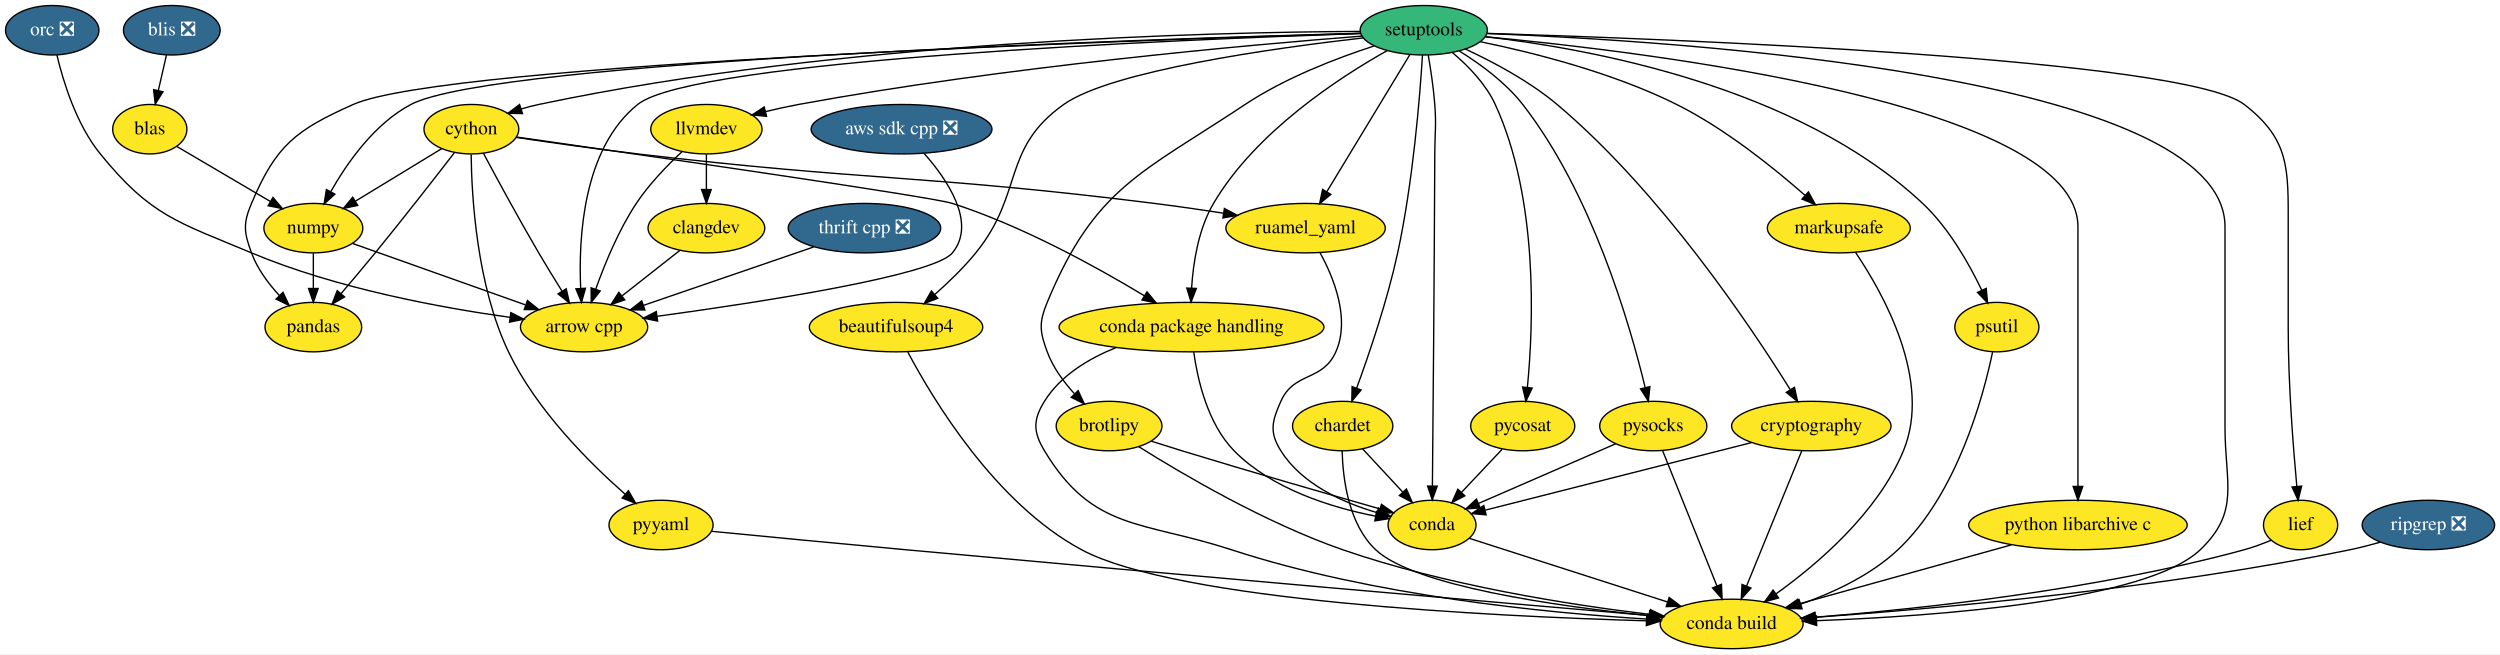
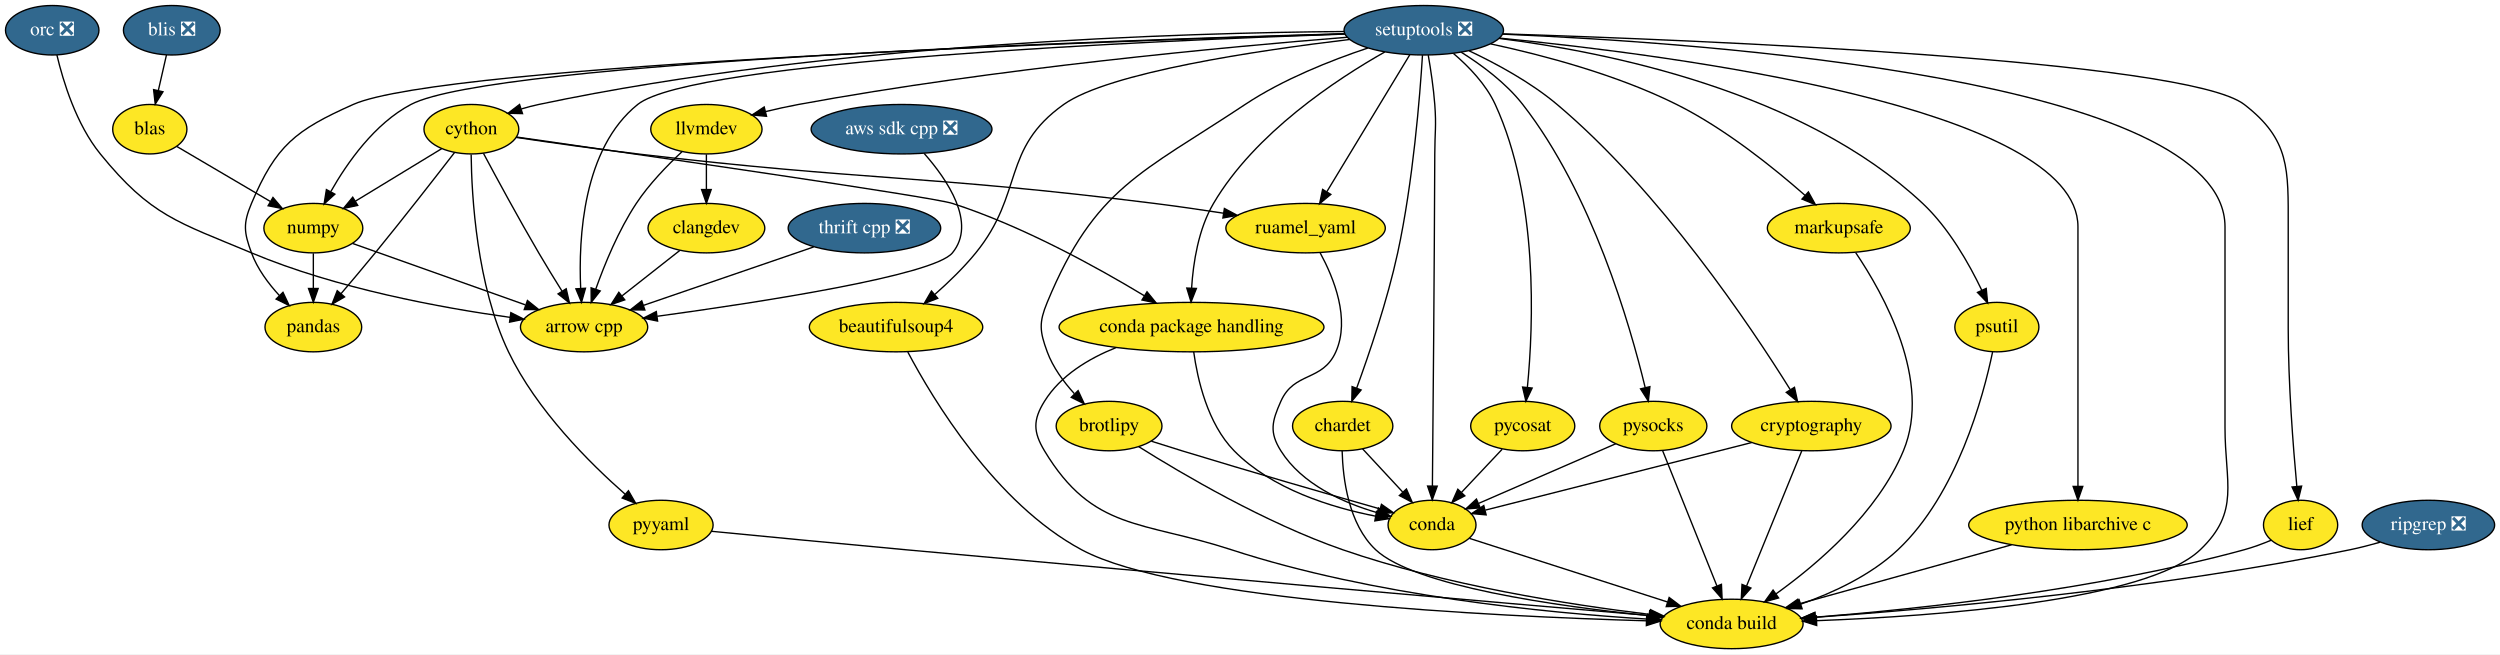
<svg xmlns="http://www.w3.org/2000/svg" xmlns:xlink="http://www.w3.org/1999/xlink" width="1819pt" height="476pt" viewBox="0.00 0.00 1819.10 476.00">
  <g id="graph0" class="graph" transform="scale(1 1) rotate(0) translate(4 472)">
    <polygon fill="white" stroke="transparent" points="-4,4 -4,-472 1815.1,-472 1815.1,4 -4,4" />
    <g id="node1" class="node">
      <g id="a_node1">
        <a xlink:href="https://github.com/conda-forge/arrow-cpp-feedstock" xlink:title="arrow cpp">
          <ellipse fill="#fde725" stroke="black" cx="421" cy="-234" rx="46.29" ry="18" />
          <text text-anchor="middle" x="421" y="-230.3" font-family="Times,serif" font-size="14.00">arrow cpp</text>
        </a>
      </g>
    </g>
    <g id="node2" class="node">
      <g id="a_node2">
        <a xlink:href="https://github.com/conda-forge/beautifulsoup4-feedstock" xlink:title="beautifulsoup4">
          <ellipse fill="#fde725" stroke="black" cx="648" cy="-234" rx="63.09" ry="18" />
          <text text-anchor="middle" x="648" y="-230.3" font-family="Times,serif" font-size="14.00">beautifulsoup4</text>
        </a>
      </g>
    </g>
    <g id="node3" class="node">
      <g id="a_node3">
        <a xlink:href="https://github.com/conda-forge/conda-build-feedstock" xlink:title="conda build">
          <ellipse fill="#fde725" stroke="black" cx="1256" cy="-18" rx="52" ry="18" />
          <text text-anchor="middle" x="1256" y="-14.3" font-family="Times,serif" font-size="14.00">conda build</text>
        </a>
      </g>
    </g>
    <g id="edge1" class="edge">
      <path fill="none" stroke="black" d="M656.53,-215.92C674.56,-181.83 720.16,-105.71 783,-72 852.64,-34.65 1082.28,-23.52 1193.94,-20.29" />
      <polygon fill="black" stroke="black" points="1194.15,-23.78 1204.05,-20.01 1193.95,-16.79 1194.15,-23.78" />
    </g>
    <g id="node4" class="node">
      <g id="a_node4">
        <a xlink:href="https://github.com/conda-forge/brotlipy-feedstock" xlink:title="brotlipy">
          <ellipse fill="#fde725" stroke="black" cx="803" cy="-162" rx="38.5" ry="18" />
          <text text-anchor="middle" x="803" y="-158.3" font-family="Times,serif" font-size="14.00">brotlipy</text>
        </a>
      </g>
    </g>
    <g id="edge2" class="edge">
      <path fill="none" stroke="black" d="M824.6,-146.99C855.99,-127.26 916.66,-91.53 973,-72 1047.74,-46.09 1138.22,-31.96 1196.42,-24.95" />
      <polygon fill="black" stroke="black" points="1197.02,-28.4 1206.54,-23.76 1196.2,-21.45 1197.02,-28.4" />
    </g>
    <g id="node5" class="node">
      <g id="a_node5">
        <a xlink:href="https://github.com/conda-forge/conda-feedstock" xlink:title="conda">
          <ellipse fill="#fde725" stroke="black" cx="1038" cy="-90" rx="32" ry="18" />
          <text text-anchor="middle" x="1038" y="-86.3" font-family="Times,serif" font-size="14.00">conda</text>
        </a>
      </g>
    </g>
    <g id="edge3" class="edge">
      <path fill="none" stroke="black" d="M833.78,-150.97C841.06,-148.64 848.79,-146.2 856,-144 905.62,-128.82 963.16,-112.23 1000.04,-101.73" />
      <polygon fill="black" stroke="black" points="1001.21,-105.04 1009.87,-98.94 999.29,-98.3 1001.21,-105.04" />
    </g>
    <g id="edge4" class="edge">
      <path fill="none" stroke="black" d="M1065.17,-80.28C1101.25,-68.69 1165.51,-48.06 1209.41,-33.96" />
      <polygon fill="black" stroke="black" points="1210.55,-37.27 1219,-30.88 1208.41,-30.61 1210.55,-37.27" />
    </g>
    <g id="node6" class="node">
      <g id="a_node6">
        <a xlink:href="https://github.com/conda-forge/chardet-feedstock" xlink:title="chardet">
          <ellipse fill="#fde725" stroke="black" cx="973" cy="-162" rx="36.5" ry="18" />
          <text text-anchor="middle" x="973" y="-158.3" font-family="Times,serif" font-size="14.00">chardet</text>
        </a>
      </g>
    </g>
    <g id="edge5" class="edge">
      <path fill="none" stroke="black" d="M972.6,-143.93C973.1,-123.77 977.18,-90.64 997,-72 1025.19,-45.5 1128.58,-30.92 1195.9,-24.05" />
      <polygon fill="black" stroke="black" points="1196.36,-27.52 1205.97,-23.05 1195.67,-20.55 1196.36,-27.52" />
    </g>
    <g id="edge6" class="edge">
      <path fill="none" stroke="black" d="M987.43,-145.46C996.01,-136.22 1007.06,-124.32 1016.64,-114" />
      <polygon fill="black" stroke="black" points="1019.37,-116.2 1023.61,-106.49 1014.25,-111.44 1019.37,-116.2" />
    </g>
    <g id="node7" class="node">
      <g id="a_node7">
        <a xlink:href="https://github.com/conda-forge/cython-feedstock" xlink:title="cython">
          <ellipse fill="#fde725" stroke="black" cx="339" cy="-378" rx="34.5" ry="18" />
          <text text-anchor="middle" x="339" y="-374.3" font-family="Times,serif" font-size="14.00">cython</text>
        </a>
      </g>
    </g>
    <g id="edge7" class="edge">
      <path fill="none" stroke="black" d="M347.77,-360.45C357.38,-342.46 373.37,-312.96 388,-288 393.37,-278.84 399.46,-268.93 404.94,-260.18" />
      <polygon fill="black" stroke="black" points="407.99,-261.9 410.36,-251.57 402.07,-258.16 407.99,-261.9" />
    </g>
    <g id="node8" class="node">
      <g id="a_node8">
        <a xlink:href="https://github.com/conda-forge/numpy-feedstock" xlink:title="numpy">
          <ellipse fill="#fde725" stroke="black" cx="224" cy="-306" rx="36" ry="18" />
          <text text-anchor="middle" x="224" y="-302.3" font-family="Times,serif" font-size="14.00">numpy</text>
        </a>
      </g>
    </g>
    <g id="edge8" class="edge">
      <path fill="none" stroke="black" d="M317.37,-363.83C299.65,-353.05 274.37,-337.66 254.58,-325.62" />
      <polygon fill="black" stroke="black" points="256.29,-322.56 245.92,-320.35 252.65,-328.53 256.29,-322.56" />
    </g>
    <g id="node9" class="node">
      <g id="a_node9">
        <a xlink:href="https://github.com/conda-forge/pandas-feedstock" xlink:title="pandas">
          <ellipse fill="#fde725" stroke="black" cx="224" cy="-234" rx="35.19" ry="18" />
          <text text-anchor="middle" x="224" y="-230.3" font-family="Times,serif" font-size="14.00">pandas</text>
        </a>
      </g>
    </g>
    <g id="edge9" class="edge">
      <path fill="none" stroke="black" d="M326.79,-361.1C312.95,-343.19 289.65,-313.27 269,-288 260.97,-278.17 251.94,-267.47 244.09,-258.27" />
      <polygon fill="black" stroke="black" points="246.71,-255.96 237.55,-250.64 241.39,-260.51 246.71,-255.96" />
    </g>
    <g id="node10" class="node">
      <g id="a_node10">
        <a xlink:href="https://github.com/conda-forge/pyyaml-feedstock" xlink:title="pyyaml">
          <ellipse fill="#fde725" stroke="black" cx="477" cy="-90" rx="37.89" ry="18" />
          <text text-anchor="middle" x="477" y="-86.3" font-family="Times,serif" font-size="14.00">pyyaml</text>
        </a>
      </g>
    </g>
    <g id="edge10" class="edge">
      <path fill="none" stroke="black" d="M338.83,-359.62C339.18,-329.05 342.89,-264.32 366,-216 386.2,-173.77 425.02,-135.12 450.97,-112.32" />
      <polygon fill="black" stroke="black" points="453.28,-114.94 458.57,-105.76 448.71,-109.64 453.28,-114.94" />
    </g>
    <g id="node11" class="node">
      <g id="a_node11">
        <a xlink:href="https://github.com/conda-forge/ruamel_yaml-feedstock" xlink:title="ruamel_yaml">
          <ellipse fill="#fde725" stroke="black" cx="946" cy="-306" rx="58" ry="18" />
          <text text-anchor="middle" x="946" y="-302.3" font-family="Times,serif" font-size="14.00">ruamel_yaml</text>
        </a>
      </g>
    </g>
    <g id="edge11" class="edge">
      <path fill="none" stroke="black" d="M371.56,-372.03C395.89,-368.41 429.98,-363.54 460,-360 626.72,-340.32 669.42,-344.83 836,-324 852.36,-321.95 870.02,-319.39 886.31,-316.87" />
      <polygon fill="black" stroke="black" points="886.92,-320.32 896.26,-315.31 885.83,-313.4 886.92,-320.32" />
    </g>
    <g id="node12" class="node">
      <g id="a_node12">
        <a xlink:href="https://github.com/conda-forge/conda-package-handling-feedstock" xlink:title="conda package handling">
          <ellipse fill="#fde725" stroke="black" cx="863" cy="-234" rx="96.38" ry="18" />
          <text text-anchor="middle" x="863" y="-230.3" font-family="Times,serif" font-size="14.00">conda package handling</text>
        </a>
      </g>
    </g>
    <g id="edge12" class="edge">
      <path fill="none" stroke="black" d="M371.81,-372.32C455.96,-360.29 673.92,-328.86 689,-324 740.14,-307.53 794.59,-277.38 828.69,-256.78" />
      <polygon fill="black" stroke="black" points="830.62,-259.7 837.32,-251.5 826.96,-253.73 830.62,-259.7" />
    </g>
    <g id="edge13" class="edge">
      <path fill="none" stroke="black" d="M252.65,-294.82C285.66,-283.09 340.24,-263.7 378.27,-250.18" />
      <polygon fill="black" stroke="black" points="379.79,-253.36 388.04,-246.71 377.45,-246.76 379.79,-253.36" />
    </g>
    <g id="edge14" class="edge">
      <path fill="none" stroke="black" d="M224,-287.7C224,-279.98 224,-270.71 224,-262.11" />
      <polygon fill="black" stroke="black" points="227.5,-262.1 224,-252.1 220.5,-262.1 227.5,-262.1" />
    </g>
    <g id="edge15" class="edge">
      <path fill="none" stroke="black" d="M513.47,-85.44C549.44,-81.94 606,-76.5 655,-72 853.05,-53.81 1087.93,-33.45 1196.06,-24.14" />
      <polygon fill="black" stroke="black" points="1196.46,-27.62 1206.12,-23.28 1195.86,-20.65 1196.46,-27.62" />
    </g>
    <g id="edge16" class="edge">
      <path fill="none" stroke="black" d="M956.6,-288.02C966.6,-269.66 978.62,-239.85 968,-216 958.27,-194.15 937.73,-201.85 928,-180 921.49,-165.38 919.49,-157.55 928,-144 943.26,-119.7 973.14,-106.28 997.9,-99.03" />
      <polygon fill="black" stroke="black" points="999.05,-102.35 1007.8,-96.37 997.23,-95.59 999.05,-102.35" />
    </g>
    <g id="edge17" class="edge">
      <path fill="none" stroke="black" d="M808.06,-219.08C788.12,-211.08 767.64,-198.76 756,-180 747.56,-166.41 747.75,-157.71 756,-144 791.28,-85.41 826.99,-93.24 892,-72 994.91,-38.38 1121.15,-26.05 1194.69,-21.55" />
      <polygon fill="black" stroke="black" points="1194.93,-25.04 1204.71,-20.97 1194.52,-18.05 1194.93,-25.04" />
    </g>
    <g id="edge18" class="edge">
      <path fill="none" stroke="black" d="M864.59,-215.98C867.32,-196.19 874.62,-163.72 894,-144 921.46,-116.05 964.9,-102.72 996.89,-96.44" />
      <polygon fill="black" stroke="black" points="997.63,-99.87 1006.84,-94.64 996.38,-92.98 997.63,-99.87" />
    </g>
    <g id="node13" class="node">
      <g id="a_node13">
        <a xlink:href="https://github.com/conda-forge/markupsafe-feedstock" xlink:title="markupsafe">
          <ellipse fill="#fde725" stroke="black" cx="1334" cy="-306" rx="52" ry="18" />
          <text text-anchor="middle" x="1334" y="-302.3" font-family="Times,serif" font-size="14.00">markupsafe</text>
        </a>
      </g>
    </g>
    <g id="edge19" class="edge">
      <path fill="none" stroke="black" d="M1346.3,-288.14C1366.41,-258.37 1402.06,-194.84 1381,-144 1362.32,-98.9 1318.6,-61.59 1288.17,-39.8" />
      <polygon fill="black" stroke="black" points="1290.17,-36.93 1279.97,-34.07 1286.16,-42.67 1290.17,-36.93" />
    </g>
    <g id="node14" class="node">
      <g id="a_node14">
        <a xlink:href="https://github.com/conda-forge/psutil-feedstock" xlink:title="psutil">
          <ellipse fill="#fde725" stroke="black" cx="1449" cy="-234" rx="30.59" ry="18" />
          <text text-anchor="middle" x="1449" y="-230.3" font-family="Times,serif" font-size="14.00">psutil</text>
        </a>
      </g>
    </g>
    <g id="edge20" class="edge">
      <path fill="none" stroke="black" d="M1445.89,-215.9C1439.12,-183.43 1420.06,-112.47 1377,-72 1357.25,-53.43 1329.93,-40.71 1306.26,-32.4" />
      <polygon fill="black" stroke="black" points="1307.3,-29.05 1296.71,-29.21 1305.08,-35.69 1307.3,-29.05" />
    </g>
    <g id="node15" class="node">
      <g id="a_node15">
        <a xlink:href="https://github.com/conda-forge/pycosat-feedstock" xlink:title="pycosat">
          <ellipse fill="#fde725" stroke="black" cx="1104" cy="-162" rx="37.89" ry="18" />
          <text text-anchor="middle" x="1104" y="-158.3" font-family="Times,serif" font-size="14.00">pycosat</text>
        </a>
      </g>
    </g>
    <g id="edge21" class="edge">
      <path fill="none" stroke="black" d="M1089.02,-145.12C1080.3,-135.86 1069.14,-124.03 1059.49,-113.79" />
      <polygon fill="black" stroke="black" points="1061.87,-111.22 1052.46,-106.34 1056.78,-116.02 1061.87,-111.22" />
    </g>
    <g id="node16" class="node">
      <g id="a_node16">
        <a xlink:href="https://github.com/conda-forge/pysocks-feedstock" xlink:title="pysocks">
          <ellipse fill="#fde725" stroke="black" cx="1199" cy="-162" rx="39" ry="18" />
          <text text-anchor="middle" x="1199" y="-158.3" font-family="Times,serif" font-size="14.00">pysocks</text>
        </a>
      </g>
    </g>
    <g id="edge22" class="edge">
      <path fill="none" stroke="black" d="M1205.76,-144.15C1215.52,-119.84 1233.66,-74.66 1245.26,-45.75" />
      <polygon fill="black" stroke="black" points="1248.59,-46.85 1249.07,-36.27 1242.1,-44.24 1248.59,-46.85" />
    </g>
    <g id="edge23" class="edge">
      <path fill="none" stroke="black" d="M1171.69,-149.13C1144.2,-137.18 1101.74,-118.71 1072.07,-105.81" />
      <polygon fill="black" stroke="black" points="1073.1,-102.45 1062.54,-101.67 1070.31,-108.87 1073.1,-102.45" />
    </g>
    <g id="node17" class="node">
      <g id="a_node17">
        <a xlink:href="https://github.com/conda-forge/python-libarchive-c-feedstock" xlink:title="python libarchive c">
          <ellipse fill="#fde725" stroke="black" cx="1508" cy="-90" rx="79.5" ry="18" />
          <text text-anchor="middle" x="1508" y="-86.3" font-family="Times,serif" font-size="14.00">python libarchive c</text>
        </a>
      </g>
    </g>
    <g id="edge24" class="edge">
      <path fill="none" stroke="black" d="M1459.71,-75.59C1415.33,-63.26 1349.86,-45.07 1305.19,-32.67" />
      <polygon fill="black" stroke="black" points="1306.01,-29.26 1295.44,-29.95 1304.14,-36 1306.01,-29.26" />
    </g>
    <g id="node18" class="node">
      <g id="a_node18">
-         <a xlink:href="https://github.com/conda-forge/setuptools-feedstock" xlink:title="setuptools">
-           <ellipse fill="#35b779" stroke="black" cx="1032" cy="-450" rx="46.29" ry="18" />
-           <text text-anchor="middle" x="1032" y="-446.3" font-family="Times,serif" font-size="14.00">setuptools</text>
+         <a xlink:href="https://github.com/conda-forge/setuptools-feedstock/pull/175" xlink:title="setuptools ❎">
+           <ellipse fill="#31688e" stroke="black" cx="1032" cy="-450" rx="58" ry="18" />
+           <text text-anchor="middle" x="1032" y="-446.3" font-family="Times,serif" font-size="14.00" fill="white">setuptools ❎</text>
        </a>
      </g>
    </g>
    <g id="edge25" class="edge">
-       <path fill="none" stroke="black" d="M985.81,-447.61C857.01,-443.35 500.67,-428.68 460,-396 420.21,-364.02 416.85,-299 418.53,-262.12" />
+       <path fill="none" stroke="black" d="M974.69,-447.24C837.67,-442.53 499.55,-427.79 460,-396 420.21,-364.02 416.85,-299 418.53,-262.12" />
      <polygon fill="black" stroke="black" points="422.02,-262.28 419.14,-252.08 415.04,-261.85 422.02,-262.28" />
    </g>
    <g id="edge26" class="edge">
-       <path fill="none" stroke="black" d="M987.88,-444.44C922.65,-436.97 804.47,-420.49 770,-396 724.52,-363.68 741.2,-331.29 706,-288 697.24,-277.23 686.28,-266.64 676.25,-257.8" />
+       <path fill="none" stroke="black" d="M978.13,-443.3C911.5,-435.37 802.82,-419.32 770,-396 724.52,-363.68 741.2,-331.29 706,-288 697.24,-277.23 686.28,-266.64 676.25,-257.8" />
      <polygon fill="black" stroke="black" points="678.33,-254.97 668.46,-251.11 673.77,-260.28 678.33,-254.97" />
    </g>
    <g id="edge27" class="edge">
-       <path fill="none" stroke="black" d="M1078.23,-447.62C1216.13,-442.28 1615,-417.29 1615,-307 1615,-307 1615,-307 1615,-161 1615,-120.64 1626.18,-99.88 1597,-72 1557.99,-34.72 1405.07,-23.66 1317.84,-20.38" />
+       <path fill="none" stroke="black" d="M1089.5,-447.17C1236.58,-440.93 1615,-414.43 1615,-307 1615,-307 1615,-307 1615,-161 1615,-120.64 1626.18,-99.88 1597,-72 1557.99,-34.72 1405.07,-23.66 1317.84,-20.38" />
      <polygon fill="black" stroke="black" points="1317.91,-16.88 1307.8,-20.03 1317.67,-23.88 1317.91,-16.88" />
    </g>
    <g id="edge28" class="edge">
-       <path fill="none" stroke="black" d="M995.91,-438.59C968.71,-429.76 931.24,-415.42 902,-396 826.6,-345.93 792.64,-335.62 758,-252 751.88,-237.22 752.48,-231.02 758,-216 762.14,-204.72 769.87,-194.2 777.76,-185.56" />
+       <path fill="none" stroke="black" d="M991.29,-437.07C964.58,-428.15 929.61,-414.34 902,-396 826.6,-345.93 792.64,-335.62 758,-252 751.88,-237.22 752.48,-231.02 758,-216 762.14,-204.72 769.87,-194.2 777.76,-185.56" />
      <polygon fill="black" stroke="black" points="780.48,-187.78 784.96,-178.17 775.47,-182.89 780.48,-187.78" />
    </g>
    <g id="edge29" class="edge">
      <path fill="none" stroke="black" d="M1035.25,-431.89C1037.05,-421.54 1039.09,-408.06 1040,-396 1041.2,-380.04 1040.06,-376 1040,-360 1039.67,-271.64 1038.74,-166.96 1038.27,-118.35" />
      <polygon fill="black" stroke="black" points="1041.77,-118.27 1038.17,-108.31 1034.77,-118.34 1041.77,-118.27" />
    </g>
    <g id="edge30" class="edge">
      <path fill="none" stroke="black" d="M1031.06,-431.9C1029.21,-402.3 1024.22,-339.71 1013,-288 1005.49,-253.36 992.33,-214.66 983.17,-189.63" />
      <polygon fill="black" stroke="black" points="986.4,-188.26 979.63,-180.1 979.83,-190.7 986.4,-188.26" />
    </g>
    <g id="edge31" class="edge">
-       <path fill="none" stroke="black" d="M985.75,-449.16C879.13,-448.67 608.35,-442.51 388,-396 383.84,-395.12 379.54,-393.99 375.3,-392.72" />
+       <path fill="none" stroke="black" d="M974.01,-449.09C860.31,-448.19 600.67,-440.89 388,-396 383.84,-395.12 379.54,-393.99 375.3,-392.72" />
      <polygon fill="black" stroke="black" points="376.2,-389.34 365.61,-389.59 374.05,-396 376.2,-389.34" />
    </g>
    <g id="edge32" class="edge">
-       <path fill="none" stroke="black" d="M986.04,-447.83C834.38,-443.67 356.01,-428.12 295,-396 268.61,-382.11 248.66,-353.67 236.73,-332.66" />
+       <path fill="none" stroke="black" d="M974.35,-447.5C811.26,-442.9 354.52,-427.34 295,-396 268.61,-382.11 248.66,-353.67 236.73,-332.66" />
      <polygon fill="black" stroke="black" points="239.67,-330.73 231.82,-323.61 233.51,-334.07 239.67,-330.73" />
    </g>
    <g id="edge33" class="edge">
-       <path fill="none" stroke="black" d="M986.06,-447.72C829.06,-443.08 319.88,-425.85 253,-396 211.1,-377.3 196.85,-366.27 179,-324 172.78,-309.26 173.48,-303.02 179,-288 183.25,-276.43 191.27,-265.66 199.37,-256.89" />
+       <path fill="none" stroke="black" d="M974.6,-447.37C805.74,-442.27 318.34,-425.16 253,-396 211.1,-377.3 196.85,-366.27 179,-324 172.78,-309.26 173.48,-303.02 179,-288 183.25,-276.43 191.27,-265.66 199.37,-256.89" />
      <polygon fill="black" stroke="black" points="201.9,-259.31 206.42,-249.73 196.91,-254.4 201.9,-259.31" />
    </g>
    <g id="edge34" class="edge">
      <path fill="none" stroke="black" d="M1021.8,-432.15C1006.86,-407.49 978.93,-361.37 961.46,-332.53" />
      <polygon fill="black" stroke="black" points="964.36,-330.57 956.19,-323.82 958.38,-334.19 964.36,-330.57" />
    </g>
    <g id="edge35" class="edge">
-       <path fill="none" stroke="black" d="M1005.48,-435.25C970.45,-415.6 909.61,-376.03 879,-324 868.02,-305.34 864.23,-280.95 863.06,-262.42" />
+       <path fill="none" stroke="black" d="M1003.67,-434.23C968.38,-414.25 909.09,-375.14 879,-324 868.02,-305.34 864.23,-280.95 863.06,-262.42" />
      <polygon fill="black" stroke="black" points="866.55,-262.13 862.65,-252.28 859.56,-262.41 866.55,-262.13" />
    </g>
    <g id="edge36" class="edge">
-       <path fill="none" stroke="black" d="M1073.06,-441.67C1111.43,-433.79 1169.61,-419.18 1216,-396 1251.32,-378.36 1286.81,-349.77 1309.5,-329.77" />
+       <path fill="none" stroke="black" d="M1080.67,-440.07C1118.84,-431.88 1172.58,-417.69 1216,-396 1251.32,-378.36 1286.81,-349.77 1309.5,-329.77" />
      <polygon fill="black" stroke="black" points="1311.86,-332.36 1316.98,-323.09 1307.19,-327.15 1311.86,-332.36" />
    </g>
    <g id="edge37" class="edge">
-       <path fill="none" stroke="black" d="M1076.78,-445.27C1151.89,-436.73 1303.95,-409.36 1395,-324 1414.06,-306.13 1428.82,-280.06 1438.05,-260.75" />
+       <path fill="none" stroke="black" d="M1086.82,-444.06C1164.77,-434.28 1307.84,-405.71 1395,-324 1414.06,-306.13 1428.82,-280.06 1438.05,-260.75" />
      <polygon fill="black" stroke="black" points="1441.25,-262.16 1442.25,-251.61 1434.89,-259.24 1441.25,-262.16" />
    </g>
    <g id="edge38" class="edge">
-       <path fill="none" stroke="black" d="M1052.83,-433.74C1064.11,-424.24 1077.11,-410.99 1084,-396 1115.56,-327.33 1111.8,-235.33 1107.39,-190.23" />
+       <path fill="none" stroke="black" d="M1053.63,-433.07C1064.72,-423.62 1077.27,-410.64 1084,-396 1115.56,-327.33 1111.8,-235.33 1107.39,-190.23" />
      <polygon fill="black" stroke="black" points="1110.85,-189.65 1106.31,-180.08 1103.89,-190.39 1110.85,-189.65" />
    </g>
    <g id="edge39" class="edge">
-       <path fill="none" stroke="black" d="M1057.8,-434.91C1072.95,-425.54 1091.51,-412.04 1104,-396 1154.43,-331.25 1182,-236.06 1193.11,-189.97" />
+       <path fill="none" stroke="black" d="M1059.2,-434.04C1074.07,-424.72 1091.89,-411.55 1104,-396 1154.43,-331.25 1182,-236.06 1193.11,-189.97" />
      <polygon fill="black" stroke="black" points="1196.54,-190.66 1195.41,-180.13 1189.73,-189.07 1196.54,-190.66" />
    </g>
    <g id="edge40" class="edge">
-       <path fill="none" stroke="black" d="M1076.78,-445.28C1195.27,-434.19 1508,-396.47 1508,-307 1508,-307 1508,-307 1508,-233 1508,-193 1508,-146.65 1508,-118.08" />
+       <path fill="none" stroke="black" d="M1087.07,-444.29C1212.37,-432.06 1508,-393.99 1508,-307 1508,-307 1508,-307 1508,-233 1508,-193 1508,-146.65 1508,-118.08" />
      <polygon fill="black" stroke="black" points="1511.5,-118.05 1508,-108.05 1504.5,-118.05 1511.5,-118.05" />
    </g>
    <g id="node19" class="node">
      <g id="a_node19">
        <a xlink:href="https://github.com/conda-forge/llvmdev-feedstock" xlink:title="llvmdev">
          <ellipse fill="#fde725" stroke="black" cx="510" cy="-378" rx="40.5" ry="18" />
          <text text-anchor="middle" x="510" y="-374.3" font-family="Times,serif" font-size="14.00">llvmdev</text>
        </a>
      </g>
    </g>
    <g id="edge41" class="edge">
-       <path fill="none" stroke="black" d="M987.14,-445.76C905.2,-439.4 725.99,-423.45 577,-396 569.2,-394.56 560.96,-392.73 553.03,-390.81" />
+       <path fill="none" stroke="black" d="M976.31,-444.91C890.2,-438.04 719.73,-422.3 577,-396 569.2,-394.56 560.96,-392.73 553.03,-390.81" />
      <polygon fill="black" stroke="black" points="553.76,-387.39 543.21,-388.35 552.06,-394.18 553.76,-387.39" />
    </g>
    <g id="node20" class="node">
      <g id="a_node20">
        <a xlink:href="https://github.com/conda-forge/cryptography-feedstock" xlink:title="cryptography">
          <ellipse fill="#fde725" stroke="black" cx="1314" cy="-162" rx="58" ry="18" />
          <text text-anchor="middle" x="1314" y="-158.3" font-family="Times,serif" font-size="14.00">cryptography</text>
        </a>
      </g>
    </g>
    <g id="edge42" class="edge">
-       <path fill="none" stroke="black" d="M1062.36,-436.27C1082.52,-426.92 1108.89,-412.93 1129,-396 1204.22,-332.66 1269.88,-234.66 1298.59,-188.59" />
+       <path fill="none" stroke="black" d="M1065.04,-435.01C1084.82,-425.69 1109.77,-412.19 1129,-396 1204.22,-332.66 1269.88,-234.66 1298.59,-188.59" />
      <polygon fill="black" stroke="black" points="1301.72,-190.18 1303.99,-179.84 1295.76,-186.51 1301.72,-190.18" />
    </g>
    <g id="node21" class="node">
      <g id="a_node21">
        <a xlink:href="https://github.com/conda-forge/lief-feedstock" xlink:title="lief">
          <ellipse fill="#fde725" stroke="black" cx="1670" cy="-90" rx="27" ry="18" />
          <text text-anchor="middle" x="1670" y="-86.3" font-family="Times,serif" font-size="14.00">lief</text>
        </a>
      </g>
    </g>
    <g id="edge43" class="edge">
-       <path fill="none" stroke="black" d="M1078.24,-447.73C1210.84,-443.69 1585.7,-429.41 1629,-396 1662.28,-370.32 1661,-349.03 1661,-307 1661,-307 1661,-307 1661,-233 1661,-192.92 1664.62,-146.59 1667.26,-118.05" />
+       <path fill="none" stroke="black" d="M1089.39,-447.38C1230.66,-442.91 1586.85,-428.51 1629,-396 1662.28,-370.32 1661,-349.03 1661,-307 1661,-307 1661,-307 1661,-233 1661,-192.92 1664.62,-146.59 1667.26,-118.05" />
      <polygon fill="black" stroke="black" points="1670.75,-118.31 1668.22,-108.03 1663.79,-117.65 1670.75,-118.31" />
    </g>
    <g id="edge44" class="edge">
      <path fill="none" stroke="black" d="M492.24,-361.63C481.57,-351.71 468.31,-338.05 459,-324 446.09,-304.5 435.98,-279.89 429.45,-261.49" />
      <polygon fill="black" stroke="black" points="432.74,-260.31 426.19,-251.98 426.12,-262.58 432.74,-260.31" />
    </g>
    <g id="node22" class="node">
      <g id="a_node22">
        <a xlink:href="https://github.com/conda-forge/clangdev-feedstock" xlink:title="clangdev">
          <ellipse fill="#fde725" stroke="black" cx="510" cy="-306" rx="42.49" ry="18" />
          <text text-anchor="middle" x="510" y="-302.3" font-family="Times,serif" font-size="14.00">clangdev</text>
        </a>
      </g>
    </g>
    <g id="edge45" class="edge">
      <path fill="none" stroke="black" d="M510,-359.7C510,-351.98 510,-342.71 510,-334.11" />
      <polygon fill="black" stroke="black" points="513.5,-334.1 510,-324.1 506.5,-334.1 513.5,-334.1" />
    </g>
    <g id="edge46" class="edge">
      <path fill="none" stroke="black" d="M1307,-143.87C1297.03,-119.46 1278.64,-74.43 1266.88,-45.64" />
      <polygon fill="black" stroke="black" points="1270.04,-44.12 1263.02,-36.19 1263.56,-46.77 1270.04,-44.12" />
    </g>
    <g id="edge47" class="edge">
      <path fill="none" stroke="black" d="M1270.57,-149.99C1217.31,-136.48 1127.84,-113.79 1076.8,-100.84" />
      <polygon fill="black" stroke="black" points="1077.37,-97.37 1066.82,-98.31 1075.65,-104.16 1077.37,-97.37" />
    </g>
    <g id="edge48" class="edge">
      <path fill="none" stroke="black" d="M1648.65,-78.96C1642.43,-76.36 1635.54,-73.79 1629,-72 1521.45,-42.57 1391.72,-28.83 1317.06,-22.94" />
      <polygon fill="black" stroke="black" points="1317.13,-19.43 1306.89,-22.16 1316.6,-26.41 1317.13,-19.43" />
    </g>
    <g id="edge50" class="edge">
      <path fill="none" stroke="black" d="M490.69,-289.81C478.41,-280.15 462.32,-267.5 448.69,-256.78" />
      <polygon fill="black" stroke="black" points="450.61,-253.83 440.58,-250.4 446.28,-259.33 450.61,-253.83" />
    </g>
    <g id="node23" class="node">
      <g id="a_node23">
        <a xlink:href="https://github.com/conda-forge/thrift-cpp-feedstock/pull/47" xlink:title="thrift cpp ❎">
          <ellipse fill="#31688e" stroke="black" cx="625" cy="-306" rx="55.49" ry="18" />
          <text text-anchor="middle" x="625" y="-302.3" font-family="Times,serif" font-size="14.00" fill="white">thrift cpp ❎</text>
        </a>
      </g>
    </g>
    <g id="edge49" class="edge">
      <path fill="none" stroke="black" d="M588.06,-292.32C553.17,-280.35 500.86,-262.4 464.08,-249.78" />
      <polygon fill="black" stroke="black" points="465.22,-246.47 454.62,-246.54 462.95,-253.09 465.22,-246.47" />
    </g>
    <g id="node24" class="node">
      <g id="a_node24">
        <a xlink:href="https://github.com/conda-forge/aws-sdk-cpp-feedstock/pull/126" xlink:title="aws sdk cpp ❎">
          <ellipse fill="#31688e" stroke="black" cx="652" cy="-378" rx="65.79" ry="18" />
          <text text-anchor="middle" x="652" y="-374.3" font-family="Times,serif" font-size="14.00" fill="white">aws sdk cpp ❎</text>
        </a>
      </g>
    </g>
    <g id="edge51" class="edge">
      <path fill="none" stroke="black" d="M668.44,-360.38C685.33,-341.26 706.85,-309.72 689,-288 675.45,-271.51 548.41,-252 474.21,-241.87" />
      <polygon fill="black" stroke="black" points="474.49,-238.38 464.11,-240.51 473.55,-245.32 474.49,-238.38" />
    </g>
    <g id="node25" class="node">
      <g id="a_node25">
        <a xlink:href="https://github.com/conda-forge/blas-feedstock" xlink:title="blas">
          <ellipse fill="#fde725" stroke="black" cx="105" cy="-378" rx="27" ry="18" />
          <text text-anchor="middle" x="105" y="-374.3" font-family="Times,serif" font-size="14.00">blas</text>
        </a>
      </g>
    </g>
    <g id="edge52" class="edge">
      <path fill="none" stroke="black" d="M124.65,-365.44C143.13,-354.57 171.11,-338.11 192.68,-325.43" />
      <polygon fill="black" stroke="black" points="194.63,-328.34 201.48,-320.25 191.08,-322.3 194.63,-328.34" />
    </g>
    <g id="node26" class="node">
      <g id="a_node26">
        <a xlink:href="https://github.com/conda-forge/blis-feedstock/pull/18" xlink:title="blis ❎">
          <ellipse fill="#31688e" stroke="black" cx="121" cy="-450" rx="35.19" ry="18" />
          <text text-anchor="middle" x="121" y="-446.3" font-family="Times,serif" font-size="14.00" fill="white">blis ❎</text>
        </a>
      </g>
    </g>
    <g id="edge53" class="edge">
      <path fill="none" stroke="black" d="M117.13,-432.05C115.35,-424.26 113.19,-414.82 111.19,-406.08" />
      <polygon fill="black" stroke="black" points="114.59,-405.24 108.95,-396.28 107.76,-406.8 114.59,-405.24" />
    </g>
    <g id="node27" class="node">
      <g id="a_node27">
        <a xlink:href="https://github.com/conda-forge/orc-feedstock/pull/20" xlink:title="orc ❎">
          <ellipse fill="#31688e" stroke="black" cx="34" cy="-450" rx="34" ry="18" />
          <text text-anchor="middle" x="34" y="-446.3" font-family="Times,serif" font-size="14.00" fill="white">orc ❎</text>
        </a>
      </g>
    </g>
    <g id="edge54" class="edge">
      <path fill="none" stroke="black" d="M37.4,-432.01C41.94,-412.83 51.5,-381.51 69,-360 105.87,-314.67 125.13,-310.62 179,-288 240.77,-262.06 316.97,-248.06 367.16,-241.08" />
      <polygon fill="black" stroke="black" points="367.71,-244.54 377.16,-239.74 366.78,-237.6 367.71,-244.54" />
    </g>
    <g id="node28" class="node">
      <g id="a_node28">
        <a xlink:href="https://github.com/conda-forge/ripgrep-feedstock/pull/15" xlink:title="ripgrep ❎">
          <ellipse fill="#31688e" stroke="black" cx="1763" cy="-90" rx="48.19" ry="18" />
          <text text-anchor="middle" x="1763" y="-86.3" font-family="Times,serif" font-size="14.00" fill="white">ripgrep ❎</text>
        </a>
      </g>
    </g>
    <g id="edge55" class="edge">
      <path fill="none" stroke="black" d="M1727.97,-77.52C1720.76,-75.45 1713.18,-73.48 1706,-72 1568.49,-43.62 1403.97,-29.05 1316.95,-22.83" />
      <polygon fill="black" stroke="black" points="1316.95,-19.32 1306.73,-22.11 1316.46,-26.3 1316.95,-19.32" />
    </g>
  </g>
</svg>
